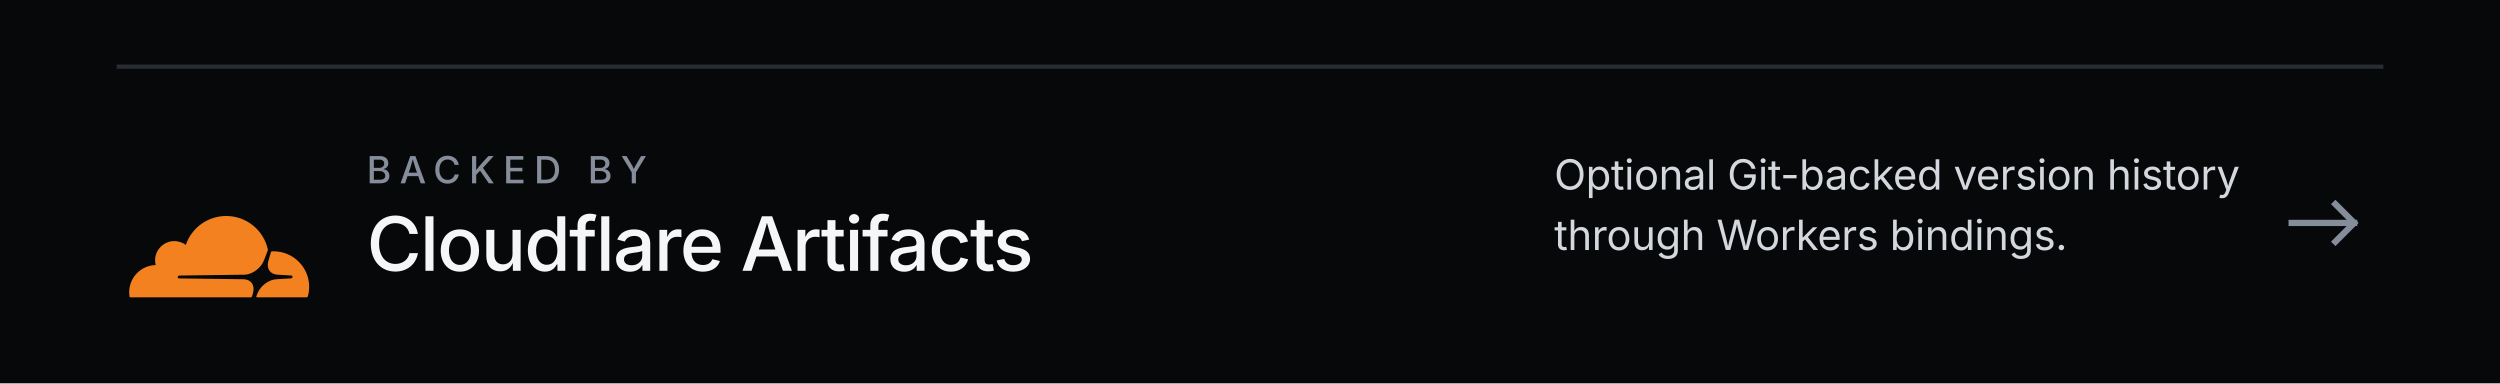
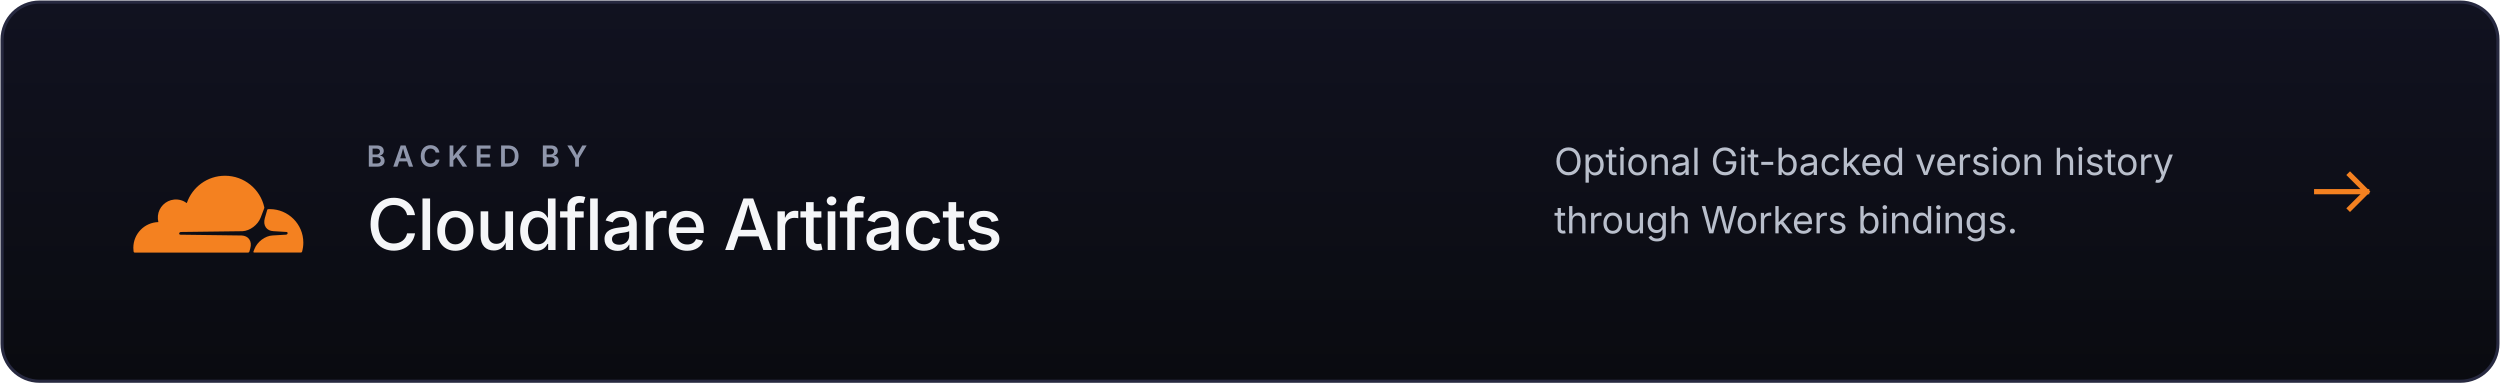
<svg xmlns="http://www.w3.org/2000/svg" width="1200" height="184" viewBox="0 0 1200 184" role="img" aria-labelledby="title description">
-   <rect width="1200" height="184" fill="#070809" />
-   <path d="M56 32H1144" stroke="#282c33" stroke-width="2" />
-   <g transform="translate(62 80) scale(3.6)" fill="#f48120" aria-hidden="true">
+   <defs>
+     <linearGradient id="frame" x1="0" y1="0" x2="0" y2="1">
+       <stop offset="0" stop-color="#111220" />
+       <stop offset="1" stop-color="#0a0b10" />
+     </linearGradient>
+   </defs>
+   <rect x="1" y="1" width="1198" height="182" rx="18" fill="url(#frame)" stroke="#272940" stroke-width="1.5" />
+   <g transform="translate(64 62) scale(3.4)" fill="#f48120" aria-hidden="true">
    <path d="M16.509 16.845c.147-.507.091-.971-.155-1.315-.225-.316-.605-.499-1.062-.52l-8.659-.112a.156.156 0 0 1-.133-.071c-.028-.042-.035-.099-.021-.155.028-.084.112-.148.204-.156l8.736-.112c1.035-.049 2.16-.887 2.554-1.914l.499-1.301c.021-.056.029-.113.015-.168-.562-2.546-2.835-4.445-5.55-4.445-2.504 0-4.628 1.618-5.388 3.861-.493-.366-1.119-.562-1.794-.499-1.203.119-2.167 1.083-2.286 2.286-.028.31-.007.613.064.894C1.568 13.171 0 14.775 0 16.752c0 .175.014.351.035.527.014.083.084.147.169.147h15.981c.091 0 .176-.065.203-.155l.12-.427zm2.757-5.563c-.077 0-.161 0-.238.011-.057 0-.105.042-.127.098l-.338 1.174c-.147.507-.092.971.154 1.316.226.316.606.498 1.062.519l1.844.113c.056 0 .105.026.133.07.028.043.035.107.021.156-.028.084-.113.148-.204.155l-1.921.112c-1.041.049-2.158.887-2.553 1.914l-.141.358c-.028.071.021.142.099.142h6.598c.077 0 .147-.049.169-.126.112-.408.176-.837.176-1.28 0-2.603-2.125-4.727-4.734-4.727" />
  </g>
  <g font-family="ui-sans-serif, -apple-system, BlinkMacSystemFont, 'Segoe UI', sans-serif">
-     <text x="176" y="88" fill="#858d9b" font-size="18" font-weight="500" letter-spacing="4">BACKED BY</text>
-     <text x="176" y="130" fill="#f4f6f8" font-size="36" font-weight="450" letter-spacing="-0.8">Cloudflare Artifacts</text>
-     <text x="746" y="91" fill="#d4d8de" font-size="20" font-weight="400" letter-spacing="-0.15">
+     <text x="176" y="80" fill="#8f96ab" font-size="14" font-weight="600" letter-spacing="3.2">BACKED BY</text>
+     <text x="176" y="120" fill="#f5f6f8" font-size="34" font-weight="500" letter-spacing="-0.6">Cloudflare Artifacts</text>
+     <text x="746" y="84" fill="#b9bfcc" font-size="18" font-weight="400" letter-spacing="-0.1">
      <tspan x="746" dy="0">Optional Git-backed version history</tspan>
-       <tspan x="746" dy="29">through Workers bindings.</tspan>
+       <tspan x="746" dy="28">through Workers bindings.</tspan>
    </text>
  </g>
-   <g transform="translate(1100 107)" fill="none" stroke="#858d9b" stroke-linecap="square" stroke-linejoin="miter" stroke-width="3" aria-hidden="true">
-     <path d="M0 0H30" />
-     <path d="m21-9 9 9-9 9" />
+   <g transform="translate(1112 92)" fill="none" stroke="#f48120" stroke-linecap="square" stroke-linejoin="miter" stroke-width="2.5" aria-hidden="true">
+     <path d="M0 0H24" />
+     <path d="m16-8 8 8-8 8" />
  </g>
</svg>
